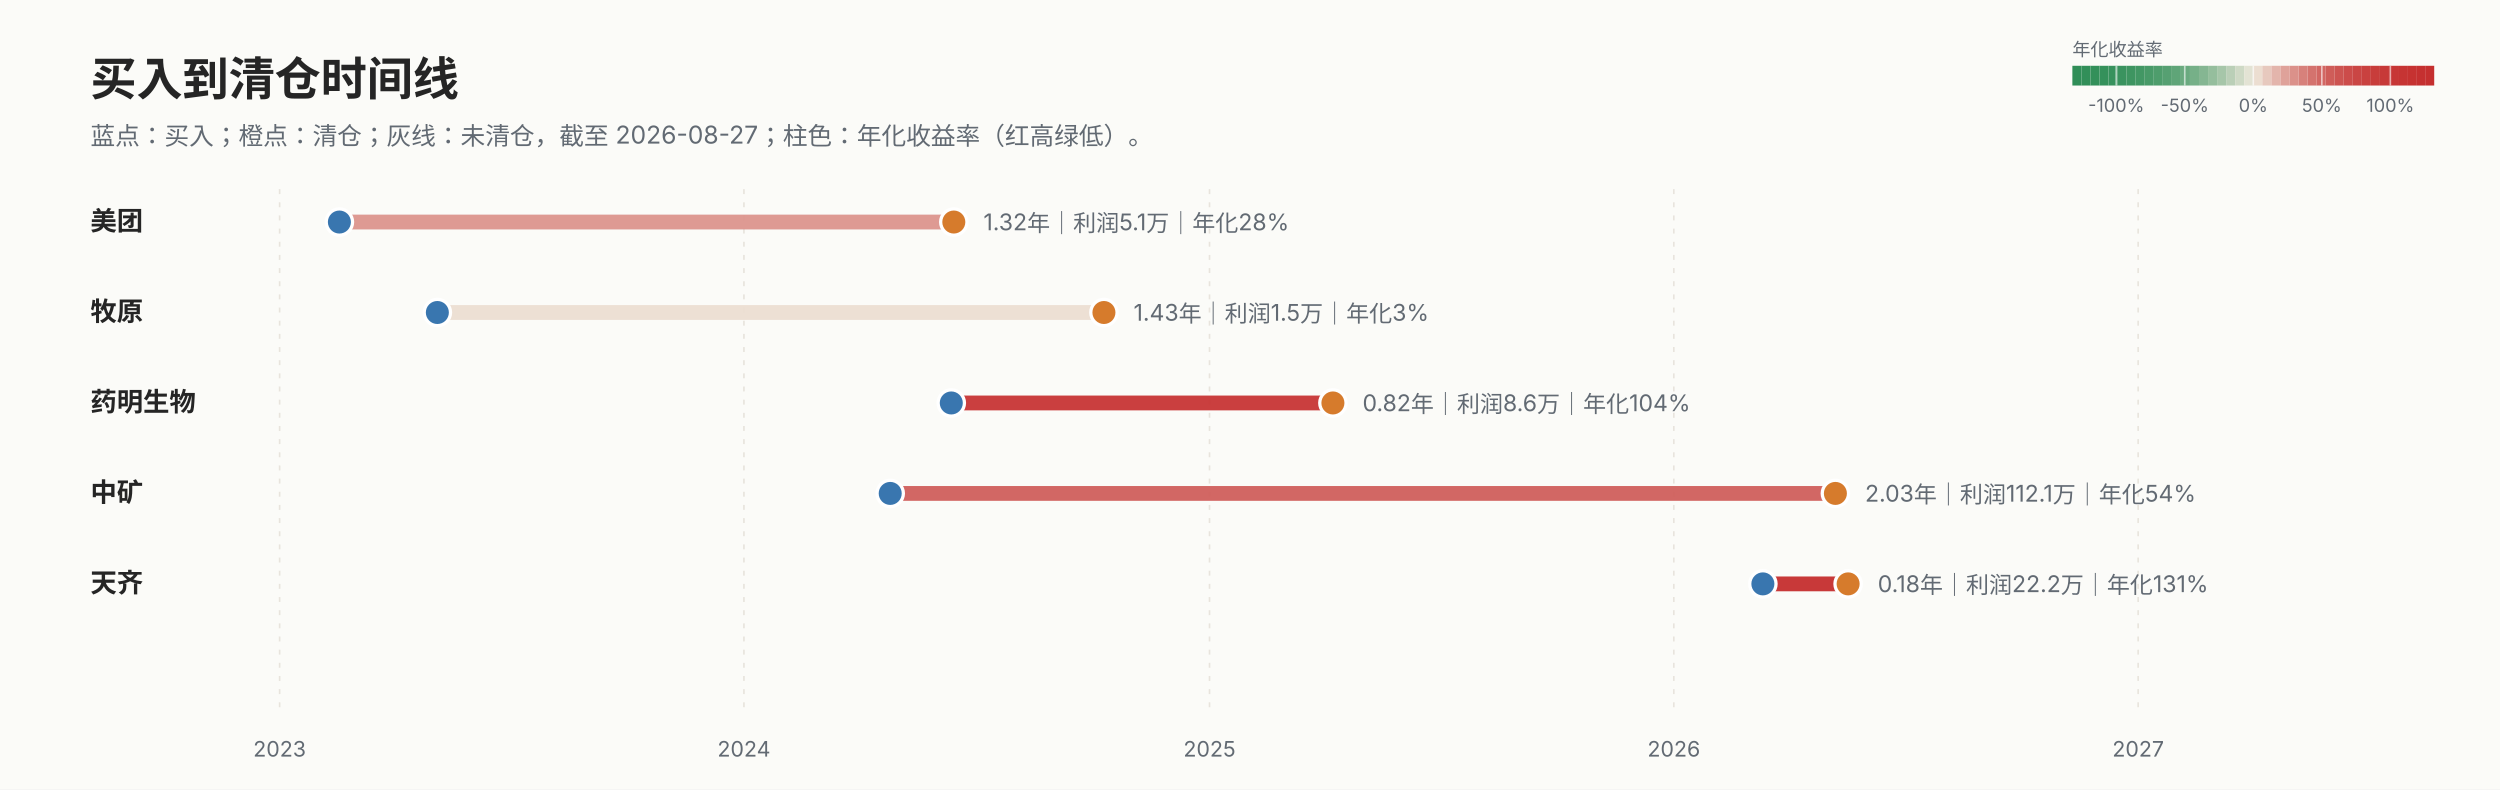
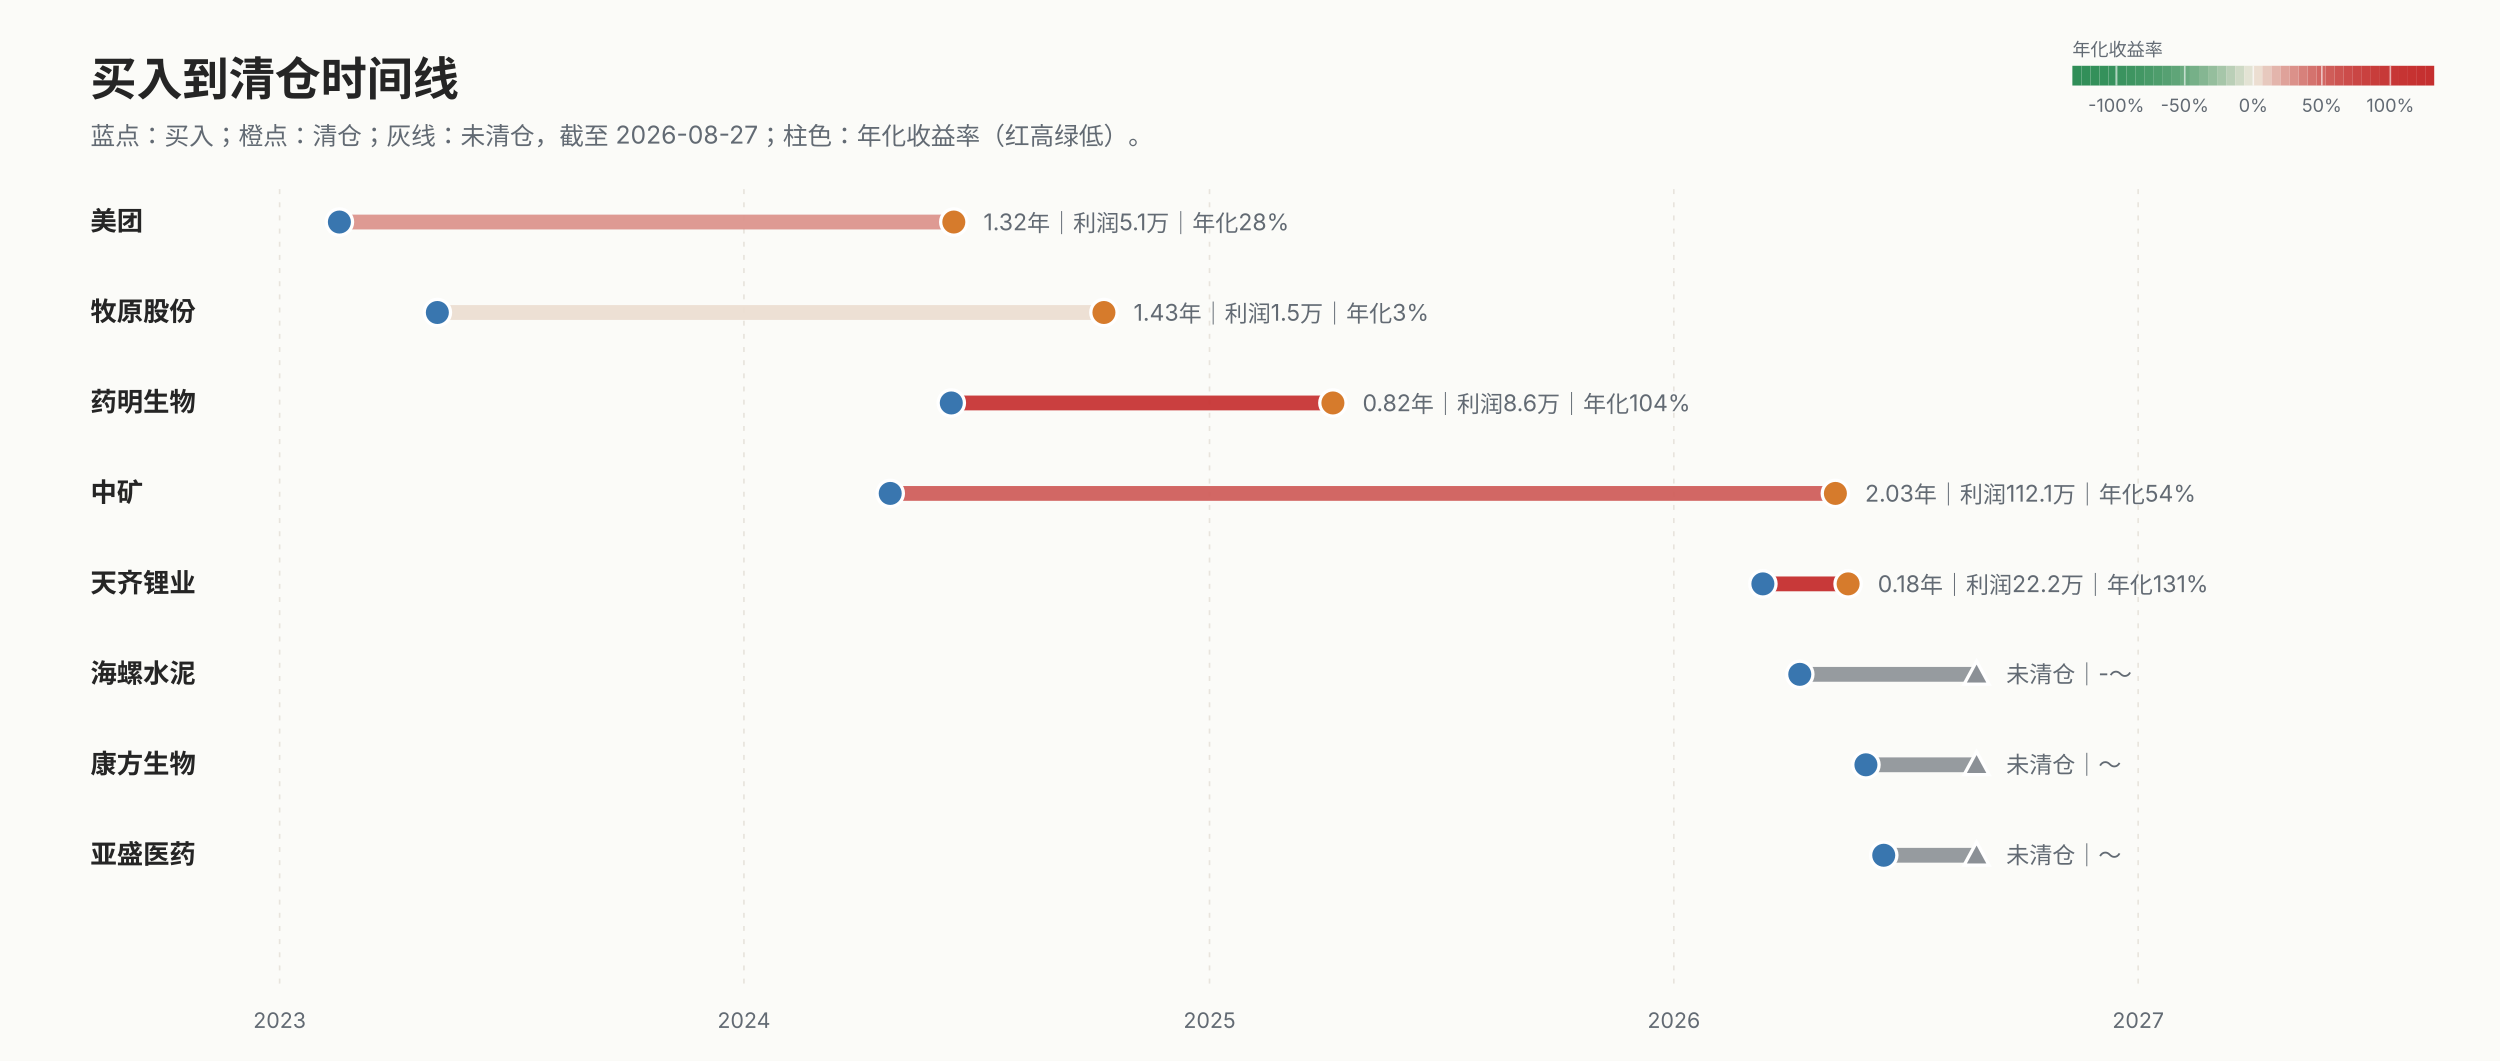
- <svg xmlns="http://www.w3.org/2000/svg" width="1520" height="480" viewBox="0 0 1520 480" role="img" aria-label="买入到清仓时间线">
+ <svg xmlns="http://www.w3.org/2000/svg" width="1520" height="645" viewBox="0 0 1520 645" role="img" aria-label="买入到清仓时间线">
  <rect width="100%" height="100%" fill="#fbfbf8" />
  <style>text{font-family:"Inter","Noto Sans SC","PingFang SC","Microsoft YaHei",Arial,sans-serif;}</style>
  <text x="55" y="58" font-size="28" font-weight="700" fill="#252525">买入到清仓时间线</text>
  <g>
    <rect x="1260.00" y="40" width="5.50" height="12" fill="#308e58" />
    <rect x="1265.50" y="40" width="5.50" height="12" fill="#328f59" />
    <rect x="1271.00" y="40" width="5.50" height="12" fill="#33905a" />
    <rect x="1276.50" y="40" width="5.50" height="12" fill="#35915b" />
    <rect x="1282.00" y="40" width="5.50" height="12" fill="#37925d" />
    <rect x="1287.50" y="40" width="5.50" height="12" fill="#3a935f" />
    <rect x="1293.00" y="40" width="5.50" height="12" fill="#3e9561" />
    <rect x="1298.50" y="40" width="5.50" height="12" fill="#429764" />
    <rect x="1304.00" y="40" width="5.50" height="12" fill="#489a68" />
    <rect x="1309.50" y="40" width="5.50" height="12" fill="#4e9d6c" />
    <rect x="1315.00" y="40" width="5.50" height="12" fill="#56a072" />
    <rect x="1320.50" y="40" width="5.50" height="12" fill="#5fa578" />
    <rect x="1326.00" y="40" width="5.50" height="12" fill="#6aaa7f" />
    <rect x="1331.50" y="40" width="5.50" height="12" fill="#76b088" />
    <rect x="1337.00" y="40" width="5.50" height="12" fill="#85b692" />
    <rect x="1342.50" y="40" width="5.50" height="12" fill="#95be9d" />
    <rect x="1348.00" y="40" width="5.50" height="12" fill="#a6c6a9" />
    <rect x="1353.50" y="40" width="5.50" height="12" fill="#bacfb7" />
    <rect x="1359.00" y="40" width="5.50" height="12" fill="#ced9c5" />
    <rect x="1364.50" y="40" width="5.50" height="12" fill="#e3e3d4" />
    <rect x="1370.00" y="40" width="5.50" height="12" fill="#ecded1" />
    <rect x="1375.50" y="40" width="5.50" height="12" fill="#e7c9be" />
    <rect x="1381.00" y="40" width="5.50" height="12" fill="#e3b5ac" />
    <rect x="1386.50" y="40" width="5.50" height="12" fill="#dfa29a" />
    <rect x="1392.00" y="40" width="5.50" height="12" fill="#db918a" />
    <rect x="1397.50" y="40" width="5.50" height="12" fill="#d7817b" />
    <rect x="1403.00" y="40" width="5.50" height="12" fill="#d4736e" />
    <rect x="1408.50" y="40" width="5.50" height="12" fill="#d26763" />
    <rect x="1414.00" y="40" width="5.50" height="12" fill="#cf5d59" />
    <rect x="1419.50" y="40" width="5.50" height="12" fill="#cd5451" />
    <rect x="1425.00" y="40" width="5.50" height="12" fill="#cc4c4a" />
    <rect x="1430.50" y="40" width="5.50" height="12" fill="#ca4644" />
    <rect x="1436.00" y="40" width="5.50" height="12" fill="#c9413f" />
    <rect x="1441.50" y="40" width="5.50" height="12" fill="#c83d3b" />
    <rect x="1447.00" y="40" width="5.50" height="12" fill="#c73938" />
    <rect x="1452.50" y="40" width="5.50" height="12" fill="#c73635" />
    <rect x="1458.00" y="40" width="5.50" height="12" fill="#c63433" />
    <rect x="1463.50" y="40" width="5.50" height="12" fill="#c63231" />
    <rect x="1469.00" y="40" width="5.50" height="12" fill="#c53030" />
    <rect x="1474.50" y="40" width="5.50" height="12" fill="#c52f2f" />
    <line x1="1286.67" y1="40" x2="1286.67" y2="52" stroke="#fff" stroke-width="1" opacity=".6" />
    <text x="1286.67" y="68" font-size="11" fill="#626a73" text-anchor="middle">-100%</text>
    <line x1="1328.33" y1="40" x2="1328.33" y2="52" stroke="#fff" stroke-width="1" opacity=".6" />
    <text x="1328.33" y="68" font-size="11" fill="#626a73" text-anchor="middle">-50%</text>
    <line x1="1370.00" y1="40" x2="1370.00" y2="52" stroke="#fff" stroke-width="1" opacity=".6" />
    <text x="1370.00" y="68" font-size="11" fill="#626a73" text-anchor="middle">0%</text>
    <line x1="1411.67" y1="40" x2="1411.67" y2="52" stroke="#fff" stroke-width="1" opacity=".6" />
    <text x="1411.67" y="68" font-size="11" fill="#626a73" text-anchor="middle">50%</text>
    <line x1="1453.33" y1="40" x2="1453.33" y2="52" stroke="#fff" stroke-width="1" opacity=".6" />
    <text x="1453.33" y="68" font-size="11" fill="#626a73" text-anchor="middle">100%</text>
    <text x="1260" y="34" font-size="11" fill="#626a73">年化收益率</text>
  </g>
  <text x="55" y="88" font-size="15" fill="#626a73">蓝点：买入；橙点：清仓；灰线：未清仓，截至 2026-08-27；柱色：年化收益率（红高绿低）。</text>
-   <line x1="170.00" y1="115" x2="170.00" y2="435" stroke="#ddd7ce" opacity=".65" stroke-dasharray="3 5" />
-   <text x="170.00" y="460" font-size="13" fill="#626a73" text-anchor="middle">2023</text>
-   <line x1="452.31" y1="115" x2="452.31" y2="435" stroke="#ddd7ce" opacity=".65" stroke-dasharray="3 5" />
-   <text x="452.31" y="460" font-size="13" fill="#626a73" text-anchor="middle">2024</text>
-   <line x1="735.39" y1="115" x2="735.39" y2="435" stroke="#ddd7ce" opacity=".65" stroke-dasharray="3 5" />
-   <text x="735.39" y="460" font-size="13" fill="#626a73" text-anchor="middle">2025</text>
-   <line x1="1017.69" y1="115" x2="1017.69" y2="435" stroke="#ddd7ce" opacity=".65" stroke-dasharray="3 5" />
-   <text x="1017.69" y="460" font-size="13" fill="#626a73" text-anchor="middle">2026</text>
-   <line x1="1300.00" y1="115" x2="1300.00" y2="435" stroke="#ddd7ce" opacity=".65" stroke-dasharray="3 5" />
-   <text x="1300.00" y="460" font-size="13" fill="#626a73" text-anchor="middle">2027</text>
+   <line x1="170.00" y1="115" x2="170.00" y2="600" stroke="#ddd7ce" opacity=".65" stroke-dasharray="3 5" />
+   <text x="170.00" y="625" font-size="13" fill="#626a73" text-anchor="middle">2023</text>
+   <line x1="452.31" y1="115" x2="452.31" y2="600" stroke="#ddd7ce" opacity=".65" stroke-dasharray="3 5" />
+   <text x="452.31" y="625" font-size="13" fill="#626a73" text-anchor="middle">2024</text>
+   <line x1="735.39" y1="115" x2="735.39" y2="600" stroke="#ddd7ce" opacity=".65" stroke-dasharray="3 5" />
+   <text x="735.39" y="625" font-size="13" fill="#626a73" text-anchor="middle">2025</text>
+   <line x1="1017.69" y1="115" x2="1017.69" y2="600" stroke="#ddd7ce" opacity=".65" stroke-dasharray="3 5" />
+   <text x="1017.69" y="625" font-size="13" fill="#626a73" text-anchor="middle">2026</text>
+   <line x1="1300.00" y1="115" x2="1300.00" y2="600" stroke="#ddd7ce" opacity=".65" stroke-dasharray="3 5" />
+   <text x="1300.00" y="625" font-size="13" fill="#626a73" text-anchor="middle">2027</text>
  <text x="55" y="140" font-size="16" font-weight="700" fill="#252525">美团</text>
  <line x1="206.35" y1="135" x2="579.92" y2="135" stroke="#dc958e" stroke-width="9" opacity=".95" />
  <circle cx="579.92" cy="135" r="8" fill="#d67b2c" stroke="#fff" stroke-width="2" />
  <circle cx="206.35" cy="135" r="8" fill="#3976af" stroke="#fff" stroke-width="2" />
  <text x="597.92" y="140" font-size="14" fill="#626a73">1.32年｜利润5.1万｜年化28%</text>
-   <text x="55" y="195" font-size="16" font-weight="700" fill="#252525">牧原</text>
+   <text x="55" y="195" font-size="16" font-weight="700" fill="#252525">牧原股份</text>
  <line x1="265.91" y1="190" x2="671.19" y2="190" stroke="#ecded2" stroke-width="9" opacity=".95" />
  <circle cx="671.19" cy="190" r="8" fill="#d67b2c" stroke="#fff" stroke-width="2" />
  <circle cx="265.91" cy="190" r="8" fill="#3976af" stroke="#fff" stroke-width="2" />
  <text x="689.19" y="195" font-size="14" fill="#626a73">1.43年｜利润1.5万｜年化3%</text>
  <text x="55" y="250" font-size="16" font-weight="700" fill="#252525">药明生物</text>
  <line x1="578.38" y1="245" x2="810.41" y2="245" stroke="#c73535" stroke-width="9" opacity=".95" />
  <circle cx="810.41" cy="245" r="8" fill="#d67b2c" stroke="#fff" stroke-width="2" />
  <circle cx="578.38" cy="245" r="8" fill="#3976af" stroke="#fff" stroke-width="2" />
  <text x="828.41" y="250" font-size="14" fill="#626a73">0.82年｜利润8.6万｜年化104%</text>
  <text x="55" y="305" font-size="16" font-weight="700" fill="#252525">中矿</text>
  <line x1="541.25" y1="300" x2="1115.92" y2="300" stroke="#d0605c" stroke-width="9" opacity=".95" />
  <circle cx="1115.92" cy="300" r="8" fill="#d67b2c" stroke="#fff" stroke-width="2" />
  <circle cx="541.25" cy="300" r="8" fill="#3976af" stroke="#fff" stroke-width="2" />
  <text x="1133.92" y="305" font-size="14" fill="#626a73">2.03年｜利润112.1万｜年化54%</text>
-   <text x="55" y="360" font-size="16" font-weight="700" fill="#252525">天齐</text>
+   <text x="55" y="360" font-size="16" font-weight="700" fill="#252525">天齐锂业</text>
  <line x1="1071.83" y1="355" x2="1123.66" y2="355" stroke="#c52f2f" stroke-width="9" opacity=".95" />
  <circle cx="1123.66" cy="355" r="8" fill="#d67b2c" stroke="#fff" stroke-width="2" />
  <circle cx="1071.83" cy="355" r="8" fill="#3976af" stroke="#fff" stroke-width="2" />
  <text x="1141.66" y="360" font-size="14" fill="#626a73">0.18年｜利润22.2万｜年化131%</text>
+   <text x="55" y="415" font-size="16" font-weight="700" fill="#252525">海螺水泥</text>
+   <line x1="1094.26" y1="410" x2="1201.77" y2="410" stroke="#8b9096" stroke-width="9" opacity=".9" />
+   <polygon points="1201.77,402 1194.17,416 1209.37,416" fill="#8b9096" stroke="#fff" stroke-width="2" />
+   <circle cx="1094.26" cy="410" r="8" fill="#3976af" stroke="#fff" stroke-width="2" />
+   <text x="1219.77" y="415" font-size="14" fill="#626a73">未清仓｜-～</text>
+   <text x="55" y="470" font-size="16" font-weight="700" fill="#252525">康方生物</text>
+   <line x1="1134.48" y1="465" x2="1201.77" y2="465" stroke="#8b9096" stroke-width="9" opacity=".9" />
+   <polygon points="1201.77,457 1194.17,471 1209.37,471" fill="#8b9096" stroke="#fff" stroke-width="2" />
+   <circle cx="1134.48" cy="465" r="8" fill="#3976af" stroke="#fff" stroke-width="2" />
+   <text x="1219.77" y="470" font-size="14" fill="#626a73">未清仓｜～</text>
+   <text x="55" y="525" font-size="16" font-weight="700" fill="#252525">亚盛医药</text>
+   <line x1="1145.31" y1="520" x2="1201.77" y2="520" stroke="#8b9096" stroke-width="9" opacity=".9" />
+   <polygon points="1201.77,512 1194.17,526 1209.37,526" fill="#8b9096" stroke="#fff" stroke-width="2" />
+   <circle cx="1145.31" cy="520" r="8" fill="#3976af" stroke="#fff" stroke-width="2" />
+   <text x="1219.77" y="525" font-size="14" fill="#626a73">未清仓｜～</text>
</svg>
